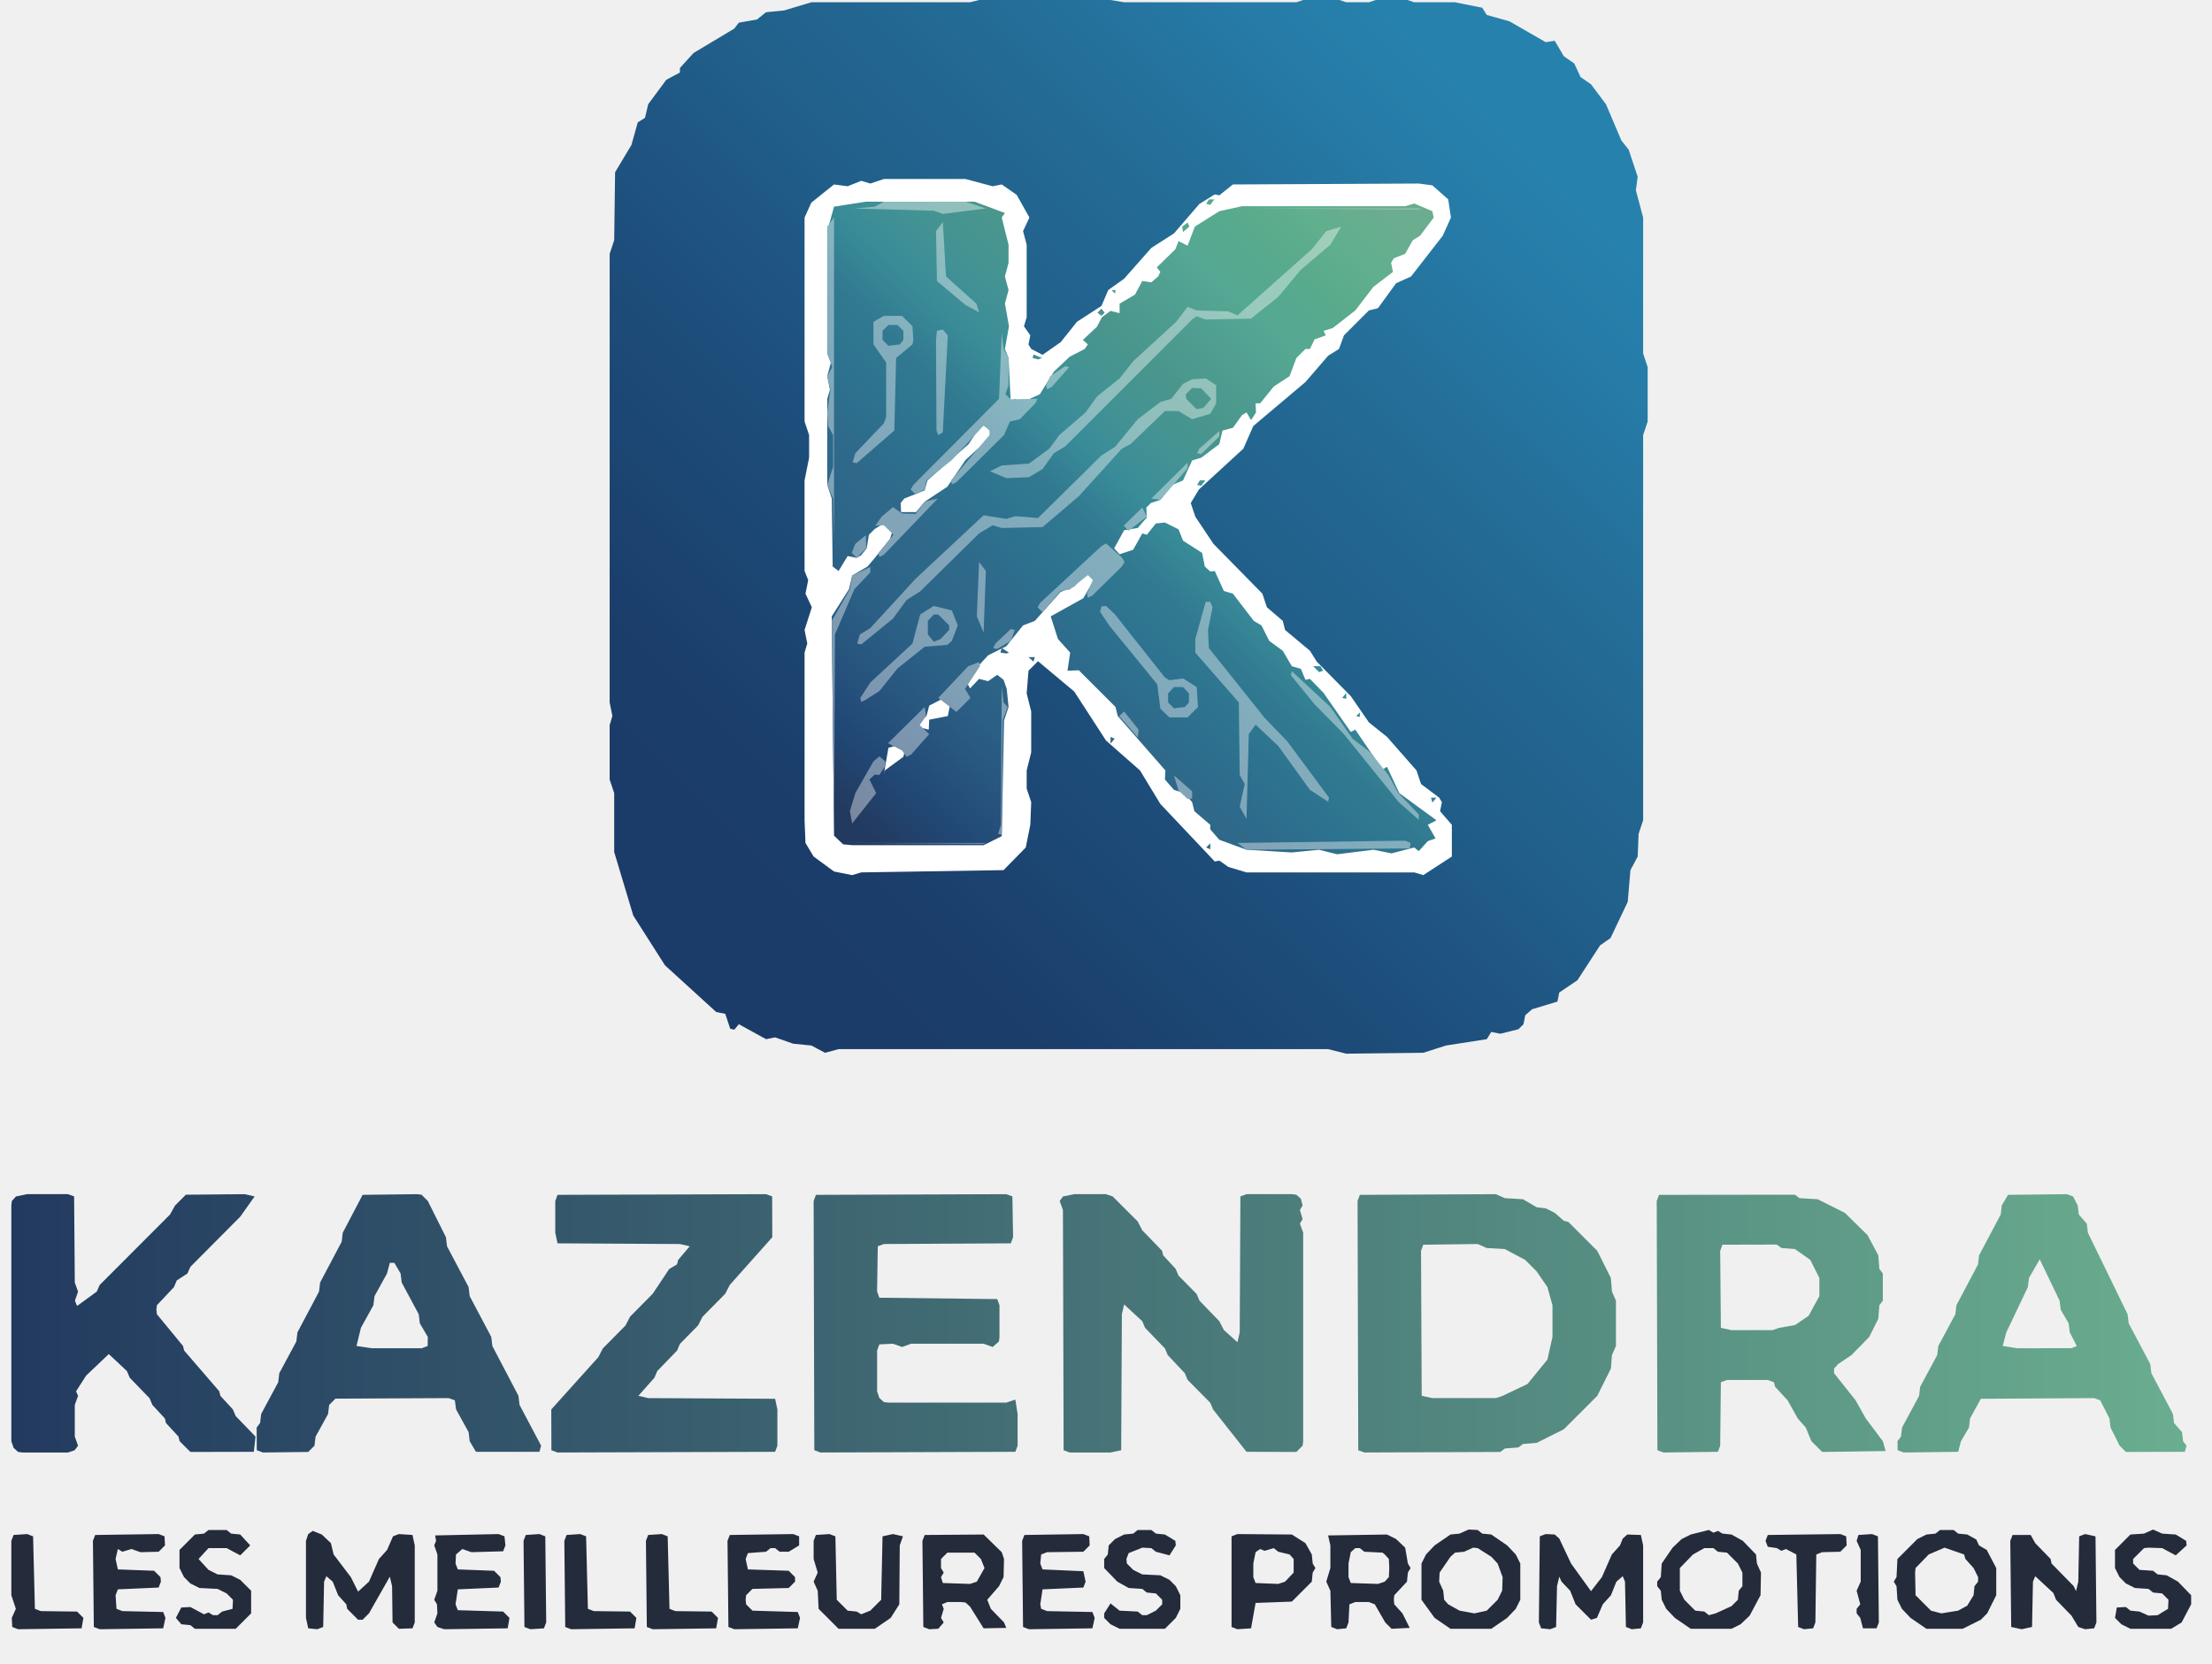
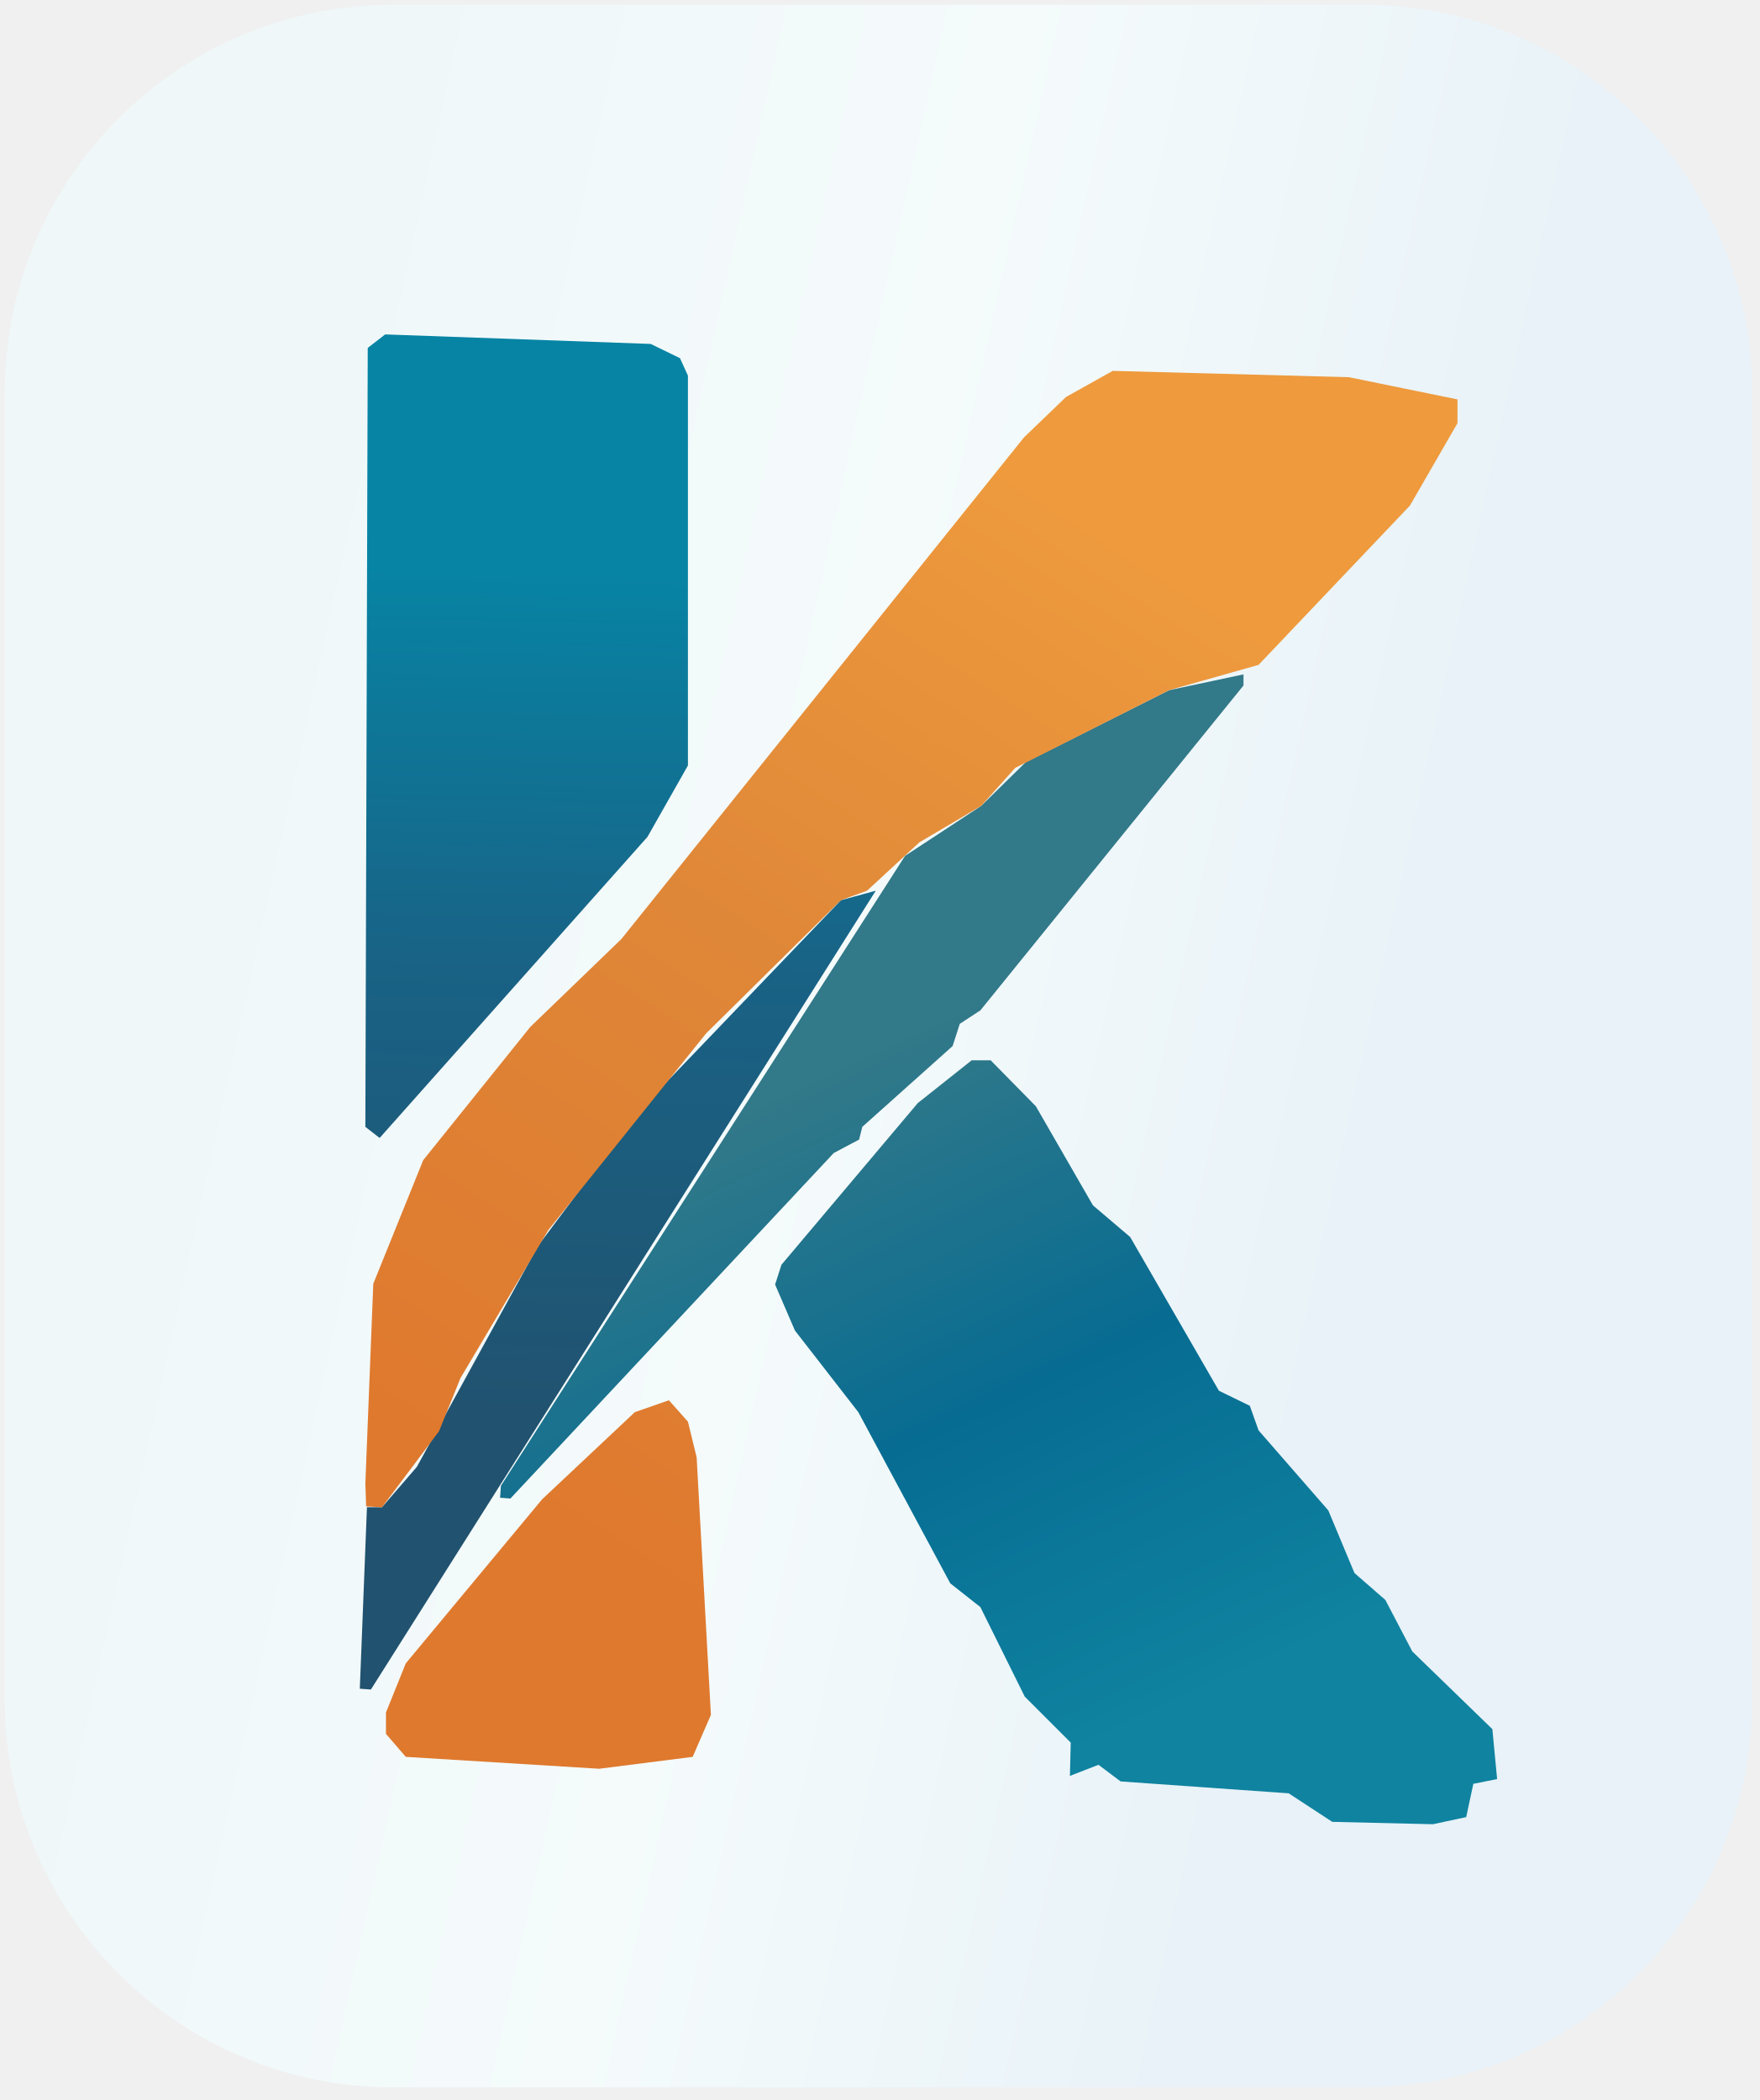
- <svg xmlns="http://www.w3.org/2000/svg" viewBox="264 113 488 367">
+ <svg xmlns="http://www.w3.org/2000/svg" viewBox="0 0 222 265">
  <defs>
-     <linearGradient id="gFond" gradientUnits="userSpaceOnUse" x1="-98.1" y1="98.6" x2="95.4" y2="-95.9">
-       <stop offset="0.05" stop-color="#1B3C69" />
-       <stop offset="0.15" stop-color="#1B3D6A" />
-       <stop offset="0.25" stop-color="#1C4572" />
-       <stop offset="0.35" stop-color="#1D4C79" />
-       <stop offset="0.45" stop-color="#1F5582" />
-       <stop offset="0.55" stop-color="#21608B" />
-       <stop offset="0.65" stop-color="#226791" />
-       <stop offset="0.75" stop-color="#24709A" />
-       <stop offset="0.85" stop-color="#267AA6" />
-       <stop offset="0.95" stop-color="#2682AD" />
+     <linearGradient id="gpastille" x1="4.4" y1="48.3" x2="225.3" y2="96.9" gradientUnits="userSpaceOnUse">
+       <stop offset="0.145" stop-color="#EFF7F9" />
+       <stop offset="0.496" stop-color="#F5FBFB" />
+       <stop offset="0.822" stop-color="#E8F2F8" />
    </linearGradient>
-     <linearGradient id="gK" gradientUnits="userSpaceOnUse" x1="-69.0" y1="72.8" x2="60.9" y2="-64.3">
-       <stop offset="0.031" stop-color="#223A5F" />
-       <stop offset="0.094" stop-color="#214774" />
-       <stop offset="0.156" stop-color="#26537D" />
-       <stop offset="0.219" stop-color="#2B5F85" />
-       <stop offset="0.281" stop-color="#2D6688" />
-       <stop offset="0.344" stop-color="#2E6A8B" />
-       <stop offset="0.406" stop-color="#2D7390" />
-       <stop offset="0.469" stop-color="#317990" />
-       <stop offset="0.531" stop-color="#398B98" />
-       <stop offset="0.594" stop-color="#439394" />
-       <stop offset="0.656" stop-color="#4A968D" />
-       <stop offset="0.719" stop-color="#4F9E91" />
-       <stop offset="0.781" stop-color="#55A893" />
-       <stop offset="0.844" stop-color="#57AA8C" />
-       <stop offset="0.906" stop-color="#60AF8D" />
-       <stop offset="0.969" stop-color="#6AAD8F" />
+     <linearGradient id="ghampe" x1="103.2" y1="108.0" x2="164.6" y2="238.8" gradientUnits="userSpaceOnUse">
+       <stop offset="0.174" stop-color="#327989" />
+       <stop offset="0.498" stop-color="#076C92" />
+       <stop offset="0.805" stop-color="#0F83A0" />
    </linearGradient>
-     <linearGradient id="gPistes" gradientUnits="userSpaceOnUse" x1="-69.0" y1="72.8" x2="60.9" y2="-64.3">
-       <stop offset="0.031" stop-color="#7A889F" />
-       <stop offset="0.094" stop-color="#7990AB" />
-       <stop offset="0.156" stop-color="#7C97B1" />
-       <stop offset="0.219" stop-color="#7F9FB5" />
-       <stop offset="0.281" stop-color="#81A3B7" />
-       <stop offset="0.344" stop-color="#81A5B9" />
-       <stop offset="0.406" stop-color="#81ABBC" />
-       <stop offset="0.469" stop-color="#83AEBC" />
-       <stop offset="0.531" stop-color="#88B9C1" />
-       <stop offset="0.594" stop-color="#8EBEBE" />
-       <stop offset="0.656" stop-color="#92C0BA" />
-       <stop offset="0.719" stop-color="#95C4BD" />
-       <stop offset="0.781" stop-color="#99CABE" />
-       <stop offset="0.844" stop-color="#9ACCBA" />
-       <stop offset="0.906" stop-color="#9FCFBA" />
-       <stop offset="0.969" stop-color="#A5CDBC" />
+     <linearGradient id="gjambe" x1="67.7" y1="42.6" x2="64.1" y2="213.5" gradientUnits="userSpaceOnUse">
+       <stop offset="0.168" stop-color="#0784A4" />
+       <stop offset="0.467" stop-color="#196285" />
+       <stop offset="0.808" stop-color="#21526F" />
    </linearGradient>
-     <linearGradient id="gMot" gradientUnits="userSpaceOnUse" x1="0" y1="0" x2="479" y2="0">
-       <stop offset="0" stop-color="#223A5F" />
-       <stop offset="1" stop-color="#6AAD8F" />
+     <linearGradient id="gorange" x1="160.6" y1="35.6" x2="44.4" y2="217.2" gradientUnits="userSpaceOnUse">
+       <stop offset="0.174" stop-color="#EE9A3D" />
+       <stop offset="0.490" stop-color="#DF8738" />
+       <stop offset="0.838" stop-color="#DF792E" />
    </linearGradient>
  </defs>
-   <g transform="translate(399,113)">
-     <path d="M179.0 232.3L162.0 232.5L158.0 231.5L50.0 231.5L47.0 232.3L44.0 230.7L40.0 230.3L36.0 228.9L34.0 229.3L28.0 226.0L27.0 227.2L26.1 227.0L25.0 223.7L23.0 223.3L11.7 213.0L4.7 202.0L0.5 188.0L0.5 175.0L-0.5 172.0L-0.5 160.0L0.1 158.0L-0.5 155.0L-0.5 56.0L0.5 53.0L0.7 38.0L4.3 32.0L5.7 27.0L7.3 26.0L8.0 23.0L12.0 17.6L15.0 16.0L15.0 15.0L18.0 11.7L27.0 6.3L28.0 5.0L32.0 4.3L34.0 2.7L38.0 2.3L44.0 0.5L79.0 0.5L83.0 -0.5L107.0 -0.5L113.0 0.5L151.0 0.5L154.0 -0.5L159.0 -0.5L162.0 0.5L167.0 0.5L170.0 -0.5L174.0 -0.5L177.0 0.5L186.0 0.5L192.0 1.7L193.0 3.3L198.0 4.7L206.0 9.3L208.0 9.0L210.0 12.4L212.3 14.0L213.7 17.0L216.0 18.6L219.3 23.0L222.7 31.0L224.3 33.0L226.3 39.0L225.9 42.0L227.5 48.0L227.5 78.0L228.5 81.0L228.5 93.0L227.5 96.0L227.5 181.0L226.5 184.0L226.3 189.0L224.7 192.0L224.1 199.0L220.3 207.0L218.0 208.6L213.0 216.3L209.0 219.0L208.6 221.0L203.0 222.7L201.5 224.0L201.1 226.0L200.0 227.1L196.0 228.1L194.0 227.7L193.0 229.3L184.0 230.7L179.0 232.3Z" fill="url(#gFond)" fill-rule="evenodd" />
-     <path d="M179.0 193.1L177.0 192.5L140.0 192.5L136.0 191.3L134.0 189.9L133.0 190.1L121.0 177.4L116.5 170.0L109.0 163.4L102.0 152.6L94.0 145.9L91.9 148.0L91.5 153.0L92.5 157.0L92.5 166.0L91.5 170.0L91.5 174.0L92.5 177.0L92.3 182.0L91.3 187.0L86.4 192.0L55.0 192.5L53.0 193.1L49.0 192.3L44.5 189.0L42.7 186.0L42.5 181.0L42.5 144.0L43.1 142.0L42.5 139.0L44.1 134.0L42.7 131.0L43.3 128.0L42.5 126.0L42.5 106.0L43.5 101.0L43.5 96.0L42.5 93.0L42.5 48.0L44.0 44.7L49.0 40.7L52.0 41.1L55.0 39.9L57.0 40.5L60.0 39.5L78.0 39.5L84.0 41.1L86.0 40.7L89.3 43.0L92.1 48.0L90.7 51.0L91.5 54.0L91.5 70.0L90.9 72.0L92.3 74.0L91.9 76.0L92.5 77.0L95.0 78.3L99.0 75.5L102.6 71.0L108.0 67.5L109.5 64.0L113.0 61.5L119.0 54.7L124.0 51.5L129.6 45.0L133.0 42.9L134.0 43.1L137.0 40.7L178.0 40.5L181.0 40.9L184.5 44.0L185.1 48.0L183.3 52.0L176.3 61.0L173.0 62.5L169.0 68.0L167.0 68.5L161.5 74.0L160.4 77.0L158.0 78.5L153.0 84.3L141.5 94.0L139.3 99.0L129.5 108.0L127.7 111.0L128.7 114.0L132.7 120.0L143.5 131.0L144.5 134.0L148.0 137.0L148.5 139.0L154.0 143.6L155.5 146.0L163.0 153.6L167.0 159.4L171.0 162.6L177.5 170.0L178.5 173.0L182.5 176.0L183.1 177.0L182.7 179.0L185.3 182.0L185.3 189.0L179.0 193.1Z" fill="#FFFFFF" fill-rule="evenodd" />
-     <path d="M132.0 45.2L131.1 45.0L131.7 44.0L132.9 44.0L132.0 45.2ZM172.0 188.3L168.0 187.5L160.0 188.5L156.0 187.5L150.0 188.1L140.0 187.5L134.0 185.3L132.0 183.0L132.0 182.0L128.5 179.0L128.0 177.0L126.3 175.0L124.0 174.3L122.0 172.0L122.1 170.0L111.6 158.0L111.1 156.0L103.0 147.9L100.5 148.0L101.1 144.0L98.4 141.0L96.8 136.0L104.0 132.0L106.3 128.0L106.3 127.0L105.0 126.0L102.0 129.4L99.0 130.6L93.3 137.0L90.7 138.0L87.0 142.6L83.0 144.6L78.0 150.0L79.0 151.9L81.0 149.8L83.0 150.3L85.0 148.9L86.4 150.0L87.1 152.0L87.5 156.0L86.5 159.0L86.0 184.5L82.0 186.5L53.0 186.5L51.0 186.3L49.0 184.4L48.5 136.0L52.3 130.0L53.0 127.0L56.4 125.0L58.0 123.1L61.3 119.0L62.3 116.0L62.0 114.3L58.0 116.7L56.7 118.0L56.2 121.0L55.0 122.5L54.0 123.1L52.0 122.7L50.0 126.0L48.7 125.0L48.5 110.0L47.5 107.0L47.5 88.0L48.1 86.0L47.5 83.0L48.3 80.0L47.5 78.0L47.5 51.0L49.0 45.6L56.0 44.5L80.0 44.5L86.7 47.0L86.0 48.0L87.5 54.0L87.5 58.0L86.7 61.0L87.5 64.0L86.7 67.0L87.6 72.0L86.7 77.0L87.5 79.0L88.0 89.0L88.9 88.0L90.0 89.0L94.4 87.0L97.5 82.0L101.0 78.7L104.3 77.0L105.0 76.0L103.9 75.0L107.0 72.1L108.1 70.0L110.0 68.6L112.0 69.1L112.0 67.0L115.4 65.0L117.0 62.0L119.0 62.3L120.5 61.0L121.0 60.0L120.2 59.0L124.3 55.0L125.0 53.2L127.0 54.2L128.6 50.0L134.0 46.6L139.0 45.5L175.0 45.5L177.0 44.9L181.0 46.6L181.3 48.0L178.3 52.0L176.7 53.0L175.0 56.0L172.5 57.0L171.9 58.0L172.3 60.0L168.0 63.3L164.0 68.5L159.0 72.4L157.0 73.0L157.5 74.0L155.0 74.9L154.0 77.0L153.0 77.0L151.0 79.0L149.5 83.0L146.0 85.3L143.0 89.0L142.0 89.0L142.1 91.0L141.0 92.7L140.0 91.0L139.0 91.6L137.0 94.4L134.7 95.0L134.0 98.0L130.0 101.0L128.0 101.6L126.0 106.0L123.6 107.0L121.0 110.3L118.9 111.0L117.9 112.0L118.0 114.2L116.0 116.5L113.0 117.0L110.8 121.0L112.0 122.3L115.0 121.3L117.0 117.7L118.0 118.0L120.0 115.5L122.0 115.3L125.0 116.8L126.0 119.3L130.2 122.0L130.8 125.0L132.0 126.1L133.0 126.0L135.0 130.4L137.0 131.0L141.6 137.0L143.3 138.0L145.0 141.4L148.0 143.6L150.0 147.0L152.0 147.6L153.0 150.0L154.0 149.8L157.0 152.9L163.0 161.5L164.0 161.0L170.0 169.8L171.0 169.2L173.7 175.0L181.9 181.0L180.0 182.0L181.7 185.0L180.0 185.6L178.0 187.8L177.0 187.0L172.0 188.3ZM126.0 51.2L125.8 50.0L127.0 49.1L127.4 50.0L126.0 51.2ZM111.0 64.8L110.2 64.0L111.1 64.0L111.0 64.8ZM108.0 69.7L107.1 69.0L108.0 68.1L108.7 69.0L108.0 69.7ZM94.0 79.3L92.8 79.0L93.0 78.2L94.9 79.0L94.0 79.3ZM67.1 113.0L69.0 110.7L74.0 107.4L78.0 101.5L84.0 96.0L83.0 94.5L82.0 93.9L81.0 94.5L78.7 98.0L69.6 106.0L69.0 108.2L64.5 110.0L63.7 111.0L63.8 113.0L67.1 113.0ZM130.0 107.2L129.1 107.0L129.7 106.0L130.9 106.0L130.0 107.2ZM110.2 126.0L110.0 124.9L108.0 126.0L107.4 125.0L108.2 124.0L106.8 124.0L108.0 126.0L110.2 126.0ZM87.0 144.2L85.7 144.0L86.0 143.0L87.6 144.0L87.0 144.2ZM93.0 146.0L91.9 145.0L93.3 145.0L93.0 146.0ZM156.0 148.3L154.7 147.0L156.3 147.0L156.9 148.0L156.0 148.3ZM69.9 161.0L70.0 158.8L74.1 158.0L74.7 155.0L76.1 154.0L75.2 153.0L70.0 155.7L69.4 158.0L65.6 161.0L67.0 160.3L69.9 161.0ZM162.0 154.2L161.1 154.0L162.0 152.9L162.0 154.2ZM165.0 158.2L164.2 158.0L165.0 157.2L165.0 158.2ZM110.0 164.1L110.0 162.6L110.9 163.0L110.0 164.1ZM60.2 170.0L64.3 167.0L65.0 163.9L61.0 165.0L60.0 170.8L60.2 170.0ZM181.0 177.1L180.7 176.0L181.9 176.0L181.0 177.1ZM132.0 187.4L131.1 187.0L132.0 186.1L132.0 187.4Z" fill="url(#gK)" fill-rule="evenodd" />
-     <path d="M73.0 47.2L71.0 46.5L53.5 46.0L58.0 45.6L60.0 44.5L73.0 44.5L78.0 44.5L82.5 46.0L73.0 47.2ZM178.0 46.2L139.5 46.0L178.5 46.0L178.0 46.2ZM49.0 119.5L48.8 110.0L47.5 107.0L48.8 103.0L48.8 96.0L47.7 94.0L47.5 91.0L48.2 86.0L47.5 83.0L48.6 81.0L47.5 78.0L47.5 50.0L49.0 48.0L49.0 119.5ZM81.0 68.9L78.0 67.3L71.7 62.0L71.5 51.0L73.0 49.0L73.7 61.0L80.4 67.0L81.0 68.9ZM92.0 105.3L87.0 105.5L83.4 104.0L86.0 102.7L92.0 102.3L96.5 99.0L98.7 96.0L104.5 91.0L107.0 87.5L112.0 83.5L115.0 79.7L124.5 71.0L127.0 67.7L129.0 68.5L136.0 68.7L138.0 69.6L154.4 55.0L157.6 51.0L160.9 50.0L158.5 54.0L152.0 59.5L147.0 65.5L141.0 70.3L131.0 70.5L129.0 69.8L128.0 70.5L100.0 98.5L97.5 100.0L95.0 103.5L92.0 105.3ZM54.0 102.2L53.1 102.0L53.7 100.0L60.0 93.4L60.5 92.0L60.5 80.0L57.7 76.0L57.7 71.0L60.0 69.7L64.0 69.7L66.3 72.0L66.5 75.0L66.3 76.0L62.7 79.0L62.3 95.0L54.0 102.2ZM63.5 76.0L64.3 75.0L64.3 73.0L63.0 71.7L61.0 71.7L59.7 73.0L59.7 75.0L61.0 76.3L63.5 76.0ZM73.0 95.4L72.0 96.0L71.6 95.0L71.5 75.0L71.7 73.0L73.0 72.7L74.1 74.0L73.0 95.4ZM67.0 109.1L65.9 108.0L66.5 107.0L85.4 88.0L86.0 73.4L86.4 77.0L87.5 79.0L87.5 85.0L86.8 87.0L88.0 88.1L93.9 88.0L93.4 89.0L90.0 92.5L87.8 93.0L86.5 96.0L76.0 106.4L75.0 106.9L74.8 106.0L83.3 96.0L83.3 95.0L82.0 93.9L75.0 101.5L69.4 106.0L69.0 108.0L67.0 109.1ZM97.0 85.4L96.0 85.9L95.8 85.0L96.7 83.0L100.0 80.8L100.9 81.0L97.0 85.4ZM55.0 142.2L54.1 142.0L54.7 140.0L57.0 138.6L67.0 127.7L82.0 113.7L87.0 114.5L89.0 113.9L94.0 114.3L108.0 100.5L111.0 98.6L116.0 92.5L121.0 88.7L123.4 88.0L126.0 84.7L128.0 83.7L131.0 83.5L133.3 85.0L133.3 89.0L132.0 91.3L128.0 92.5L125.0 90.7L122.0 90.7L114.4 98.0L112.5 99.0L103.0 109.5L95.0 116.3L86.0 116.5L84.0 115.9L81.0 117.7L68.0 130.5L65.0 132.4L62.0 136.5L55.0 142.2ZM130.5 90.0L132.2 88.0L130.0 85.7L128.0 85.6L126.6 87.0L126.7 88.0L129.0 90.3L130.5 90.0ZM130.0 100.2L129.1 100.0L129.6 99.0L134.0 95.1L134.0 96.3L130.0 100.2ZM121.0 110.3L119.0 110.0L127.0 102.1L127.0 103.3L121.0 110.3ZM60.0 122.4L59.0 122.9L58.8 122.0L62.1 118.0L60.0 115.9L58.1 116.0L59.5 114.0L62.0 111.9L64.0 113.3L67.0 113.4L69.0 110.7L71.9 110.0L60.0 122.4ZM114.0 117.1L112.9 116.0L117.0 112.0L118.0 114.0L114.0 117.1ZM54.0 123.1L52.9 122.0L53.7 120.0L56.0 118.1L56.1 121.0L54.0 123.1ZM95.0 135.1L93.9 134.0L94.5 133.0L108.0 120.5L109.0 119.9L112.5 123.0L113.1 124.0L112.5 125.0L106.0 131.4L105.0 131.9L104.8 131.0L106.1 128.0L105.0 126.9L101.0 130.1L99.0 130.4L95.0 135.1ZM82.0 139.6L80.5 136.0L81.0 124.0L82.5 126.0L82.0 139.6ZM49.0 183.6L48.5 137.0L52.5 130.0L53.0 127.0L57.0 125.1L57.0 126.3L53.5 130.0L49.2 140.0L49.0 183.6ZM140.0 180.7L138.5 178.0L139.6 173.0L138.5 171.0L138.3 155.0L128.7 144.0L128.7 141.0L131.0 132.8L132.0 132.8L132.5 134.0L131.5 139.0L131.7 143.0L144.0 158.4L149.0 163.6L158.2 176.0L158.0 176.9L154.0 174.3L147.0 164.6L142.0 159.9L140.5 162.0L140.0 180.7ZM56.0 154.4L55.0 154.9L54.8 154.0L57.0 150.6L66.3 142.0L68.0 135.6L71.0 133.7L75.0 134.7L76.3 138.0L75.0 141.4L74.0 142.3L69.0 142.7L63.0 147.5L59.0 152.5L56.0 154.4ZM127.0 158.3L123.0 158.3L121.0 156.4L120.3 151.0L109.7 138.0L107.7 135.0L108.0 133.8L109.0 133.7L111.0 135.6L122.0 149.5L123.0 150.1L126.0 149.7L129.0 151.6L129.3 156.0L127.0 158.3ZM72.5 141.0L74.4 139.0L74.4 138.0L72.0 135.6L71.0 135.6L69.7 137.0L69.7 140.0L71.0 141.6L72.5 141.0ZM85.0 143.2L84.1 143.0L84.6 142.0L88.0 138.8L88.9 139.0L88.0 141.4L85.0 143.2ZM76.0 157.1L72.0 154.0L78.6 147.0L81.0 146.1L81.2 147.0L77.9 152.0L79.1 154.0L76.0 157.1ZM178.0 180.9L173.6 177.0L161.5 162.0L155.0 155.4L149.8 149.0L150.0 148.1L158.5 156.0L163.4 163.0L167.3 166.0L171.3 171.0L173.5 175.0L178.0 179.7L178.0 180.9ZM86.0 184.2L85.2 184.0L85.8 182.0L86.0 151.5L86.4 155.0L87.3 156.0L86.2 159.0L86.0 184.2ZM126.4 156.0L127.3 155.0L127.3 153.0L126.0 151.6L124.0 151.6L122.7 153.0L122.7 155.0L124.0 156.3L126.4 156.0ZM66.0 166.5L65.0 167.0L64.0 165.6L60.9 164.0L69.0 156.0L69.3 158.0L67.9 160.0L70.0 162.0L66.0 166.5ZM116.0 162.7L111.9 158.0L113.0 157.0L116.2 161.0L116.0 162.7ZM53.0 181.7L52.5 179.0L53.7 175.0L57.7 168.0L59.0 166.9L60.3 168.0L60.3 169.0L59.0 171.0L58.0 170.9L56.8 172.0L58.3 175.0L53.0 181.7ZM128.0 176.2L127.0 176.3L125.0 174.4L124.0 171.1L128.0 174.6L128.0 176.2ZM82.0 186.2L51.4 186.0L82.6 186.0L82.0 186.2ZM176.0 187.2L140.0 187.5L138.0 186.0L175.0 185.5L176.2 186.0L176.0 187.2Z" fill="url(#gPistes)" fill-rule="evenodd" />
-   </g>
-   <g transform="translate(267,377)">
-     <path d="M53.00 56.35L39.00 56.38L36.62 54.00L36.38 53.00L33.62 50.00L33.38 49.00L30.62 46.00L30.00 44.53L25.62 40.00L25.00 38.53L21.00 34.78L16.00 39.53L13.78 43.00L14.22 44.00L13.50 46.00L13.50 53.00L14.22 55.00L13.47 56.00L12.00 56.50L2.00 56.50L1.00 56.38L0.00 55.47L-0.50 54.00L-0.50 2.00L-0.38 1.00L0.53 0.00L3.00 -0.50L12.00 -0.50L13.35 0.00L13.50 19.00L14.22 21.00L13.53 23.00L14.00 24.17L18.35 21.00L19.00 19.53L34.50 4.00L35.62 2.00L38.00 -0.38L51.00 -0.50L53.17 0.00L50.00 4.47L39.00 15.53L38.35 17.00L36.00 18.53L35.38 20.00L31.62 24.00L31.50 25.00L31.62 26.00L37.38 33.00L37.62 34.00L45.38 43.00L45.62 44.00L48.38 47.00L49.00 48.47L53.38 53.00L53.00 56.35Z" fill="url(#gMot)" fill-rule="evenodd" />
-     <path d="M116.00 56.35L102.00 56.35L100.62 54.00L100.38 52.00L97.62 47.00L97.35 45.00L96.00 44.50L71.00 44.62L69.62 46.00L69.38 48.00L66.62 53.00L66.38 55.00L65.00 56.38L55.00 56.50L53.65 56.00L53.62 51.00L54.38 50.00L54.62 48.00L58.38 41.00L58.62 39.00L62.38 32.00L62.62 30.00L67.38 21.00L67.62 19.00L72.38 10.00L72.62 8.00L77.00 -0.35L89.00 -0.50L90.00 -0.38L91.38 1.00L95.38 9.00L95.62 11.00L100.38 20.00L100.62 22.00L105.38 31.00L105.62 33.00L111.38 44.00L111.62 46.00L116.38 55.00L116.00 56.35ZM91.35 33.00L91.38 31.00L89.62 28.00L89.38 26.00L85.62 19.00L85.38 17.00L84.00 14.65L83.00 14.65L82.38 17.00L79.62 22.00L79.38 24.00L76.62 29.00L75.65 33.00L79.00 33.50L90.00 33.50L91.35 33.00Z" fill="url(#gMot)" fill-rule="evenodd" />
-     <path d="M168.00 56.35L120.00 56.50L118.65 56.00L118.62 47.00L129.00 35.47L130.00 33.53L135.00 28.47L136.00 26.53L141.00 21.47L144.65 16.00L146.35 15.00L146.62 14.00L149.17 11.00L147.00 10.50L120.00 10.35L119.50 8.00L119.50 1.00L120.00 -0.35L166.00 -0.50L167.35 0.00L167.38 9.00L158.00 19.53L157.00 21.47L152.00 26.53L151.00 28.47L147.00 32.53L146.38 34.00L142.00 38.53L141.38 40.00L137.83 44.00L140.00 44.50L168.00 44.65L168.50 47.00L168.50 55.00L168.00 56.35Z" fill="url(#gMot)" fill-rule="evenodd" />
-     <path d="M221.00 56.35L178.00 56.50L176.65 56.00L176.50 1.00L177.00 -0.35L219.00 -0.50L220.35 0.00L220.50 9.00L220.00 10.35L192.00 10.50L190.65 11.00L190.50 21.00L191.00 22.35L217.00 22.65L217.50 24.00L217.50 31.00L217.38 32.00L216.00 33.22L214.00 32.50L198.00 32.50L196.00 33.22L194.00 32.50L191.00 32.65L190.50 34.00L190.50 43.00L191.00 44.47L192.00 45.38L193.00 45.50L219.00 45.50L221.00 44.83L221.50 48.00L221.50 55.00L221.00 56.35Z" fill="url(#gMot)" fill-rule="evenodd" />
-     <path d="M283.00 56.38L272.00 56.35L264.62 47.00L264.00 45.53L259.00 40.47L258.38 39.00L254.62 35.00L254.00 33.53L249.62 29.00L249.00 27.53L245.00 23.83L244.50 26.00L244.35 56.00L242.00 56.50L233.00 56.50L231.65 56.00L231.50 3.00L230.78 1.00L231.53 0.00L234.00 -0.50L241.00 -0.50L242.47 0.00L248.00 5.53L249.00 7.47L253.38 12.00L253.62 13.00L256.38 16.00L257.00 17.47L261.00 21.53L261.62 23.00L266.00 27.53L267.00 29.47L270.00 32.17L270.50 30.00L270.65 0.00L272.00 -0.50L282.00 -0.50L283.00 -0.38L284.00 0.53L284.38 2.00L283.78 3.00L284.38 5.00L283.78 6.00L284.50 8.00L284.50 54.00L284.38 55.00L283.00 56.38Z" fill="url(#gMot)" fill-rule="evenodd" />
-     <path d="M328.00 56.38L298.00 56.50L296.65 56.00L296.50 1.00L297.00 -0.35L327.00 -0.50L329.00 0.38L333.00 0.62L336.00 2.38L338.00 2.62L340.00 3.62L342.00 5.38L343.00 5.62L349.38 12.00L352.38 18.00L352.62 21.00L353.50 23.00L353.50 33.00L352.62 35.00L352.38 38.00L349.38 44.00L342.00 51.38L336.00 54.38L333.00 54.62L332.00 55.38L329.00 55.62L328.00 56.38ZM328.50 44.00L334.00 41.38L338.38 36.00L339.50 31.00L339.50 24.00L338.38 20.00L336.00 16.53L333.47 14.00L329.00 11.62L325.00 11.38L323.00 10.50L311.00 10.65L310.50 12.00L310.65 44.00L313.00 44.50L327.00 44.50L328.50 44.00Z" fill="url(#gMot)" fill-rule="evenodd" />
-     <path d="M413.00 56.18L399.00 56.38L396.62 54.00L395.38 51.00L393.62 49.00L391.38 45.00L388.62 42.00L388.35 41.00L387.00 40.50L378.00 40.50L376.65 41.00L376.50 55.00L376.00 56.35L364.00 56.50L362.65 56.00L362.50 1.00L363.00 -0.35L393.00 -0.38L394.00 0.38L398.00 0.62L404.00 3.62L409.00 8.53L411.38 13.00L411.62 16.00L412.38 17.00L412.38 23.00L411.62 24.00L411.38 27.00L409.38 31.00L405.47 35.00L402.50 37.00L401.62 38.00L401.62 39.00L406.38 45.00L408.62 49.00L412.38 54.00L413.00 56.18ZM389.50 29.00L393.00 28.38L396.00 26.35L398.38 22.00L398.38 18.00L396.38 14.00L393.00 11.62L390.00 11.38L389.00 10.62L377.00 10.65L376.50 12.00L376.65 29.00L379.00 29.50L388.00 29.50L389.50 29.00Z" fill="url(#gMot)" fill-rule="evenodd" />
-     <path d="M479.00 56.35L466.00 56.38L464.62 55.00L462.62 51.00L462.38 49.00L460.35 45.00L459.00 44.50L434.00 44.65L431.62 49.00L431.38 51.00L429.62 54.00L429.00 56.35L417.00 56.50L415.65 56.00L415.62 54.00L416.38 53.00L416.62 51.00L420.38 44.00L420.62 42.00L424.38 35.00L424.62 33.00L428.38 26.00L428.62 24.00L433.38 15.00L433.62 13.00L438.38 4.00L438.62 2.00L440.00 -0.35L453.00 -0.50L454.35 0.00L455.38 2.00L455.62 4.00L457.38 6.00L457.62 8.00L466.38 26.00L466.62 28.00L471.38 37.00L471.62 39.00L476.38 48.00L476.62 50.00L478.38 52.00L478.62 54.00L479.38 55.00L479.00 56.35ZM455.17 33.00L453.62 30.00L453.38 28.00L451.62 25.00L451.38 23.00L447.00 13.88L444.62 18.00L444.38 20.00L439.62 30.00L438.83 33.00L442.00 33.50L454.00 33.48L455.17 33.00Z" fill="url(#gMot)" fill-rule="evenodd" />
-   </g>
-   <path d="M316.0 472.4L307.0 472.4L306.0 471.6L304.0 471.4L302.8 470.0L304.0 467.7L306.0 467.6L309.0 469.2L310.0 468.8L311.0 469.4L312.0 469.4L313.0 468.6L315.3 468.0L315.4 466.0L314.0 464.6L312.0 463.6L308.0 463.4L306.0 462.4L304.6 461.0L303.6 459.0L303.6 455.0L307.0 451.6L309.0 451.4L310.0 450.6L314.0 450.6L315.0 451.4L317.0 451.6L319.2 454.0L317.0 456.2L314.0 454.6L310.0 454.6L307.8 457.0L310.0 459.4L312.0 460.4L315.0 460.6L317.0 461.6L319.4 464.0L319.4 469.0L316.0 472.4ZM355.0 472.3L352.0 472.4L350.6 471.0L350.5 463.0L350.0 460.9L345.4 469.0L344.0 470.4L343.0 470.4L340.6 468.0L340.4 467.0L338.6 465.0L337.4 462.0L336.0 460.8L335.5 462.0L335.3 472.0L334.0 472.5L332.0 472.3L331.5 470.0L331.5 453.0L332.0 451.5L333.0 450.8L335.0 451.6L337.0 453.5L337.6 456.0L341.4 461.0L343.0 464.2L345.4 462.0L347.6 457.0L349.4 455.0L350.7 452.0L352.0 451.5L355.0 451.7L355.5 454.0L355.5 471.0L355.0 472.3ZM521.0 472.4L511.0 472.4L509.0 471.4L507.6 470.0L507.6 469.0L509.0 466.8L511.0 468.4L515.0 468.6L516.0 469.4L517.0 469.4L519.0 468.4L520.4 467.0L520.4 466.0L519.0 464.6L517.0 464.4L516.0 463.6L513.0 463.4L510.5 462.0L507.6 459.0L507.6 457.0L508.4 456.0L508.6 454.0L510.0 452.6L512.0 451.6L514.0 451.4L515.0 450.6L518.0 450.6L519.0 451.4L521.0 451.6L523.3 453.0L523.4 454.0L522.0 456.2L519.0 455.4L518.0 454.6L516.0 454.5L513.0 455.7L512.5 457.0L512.6 458.0L514.0 459.4L516.0 460.4L520.0 460.6L522.0 461.6L523.4 463.0L524.4 465.0L524.4 468.0L523.4 470.0L521.0 472.4ZM593.0 472.4L584.0 472.4L580.5 470.0L577.6 466.0L577.6 458.0L578.6 456.0L580.5 454.0L584.0 451.6L586.0 451.4L588.0 450.5L590.0 450.6L591.0 451.4L593.0 451.6L596.5 454.0L598.4 456.0L599.4 458.0L599.4 466.0L598.4 468.0L596.5 470.0L593.0 472.4ZM646.0 472.4L637.0 472.4L633.5 470.0L631.6 468.0L630.6 466.0L630.4 464.0L629.6 463.0L629.6 462.0L630.4 461.0L630.6 458.0L633.0 454.5L635.0 452.6L637.0 451.6L641.0 450.6L642.0 451.2L643.0 450.8L644.0 451.4L646.0 451.6L648.5 453.0L651.4 456.0L651.6 458.0L652.5 460.0L652.4 465.0L650.0 469.5L648.0 471.4L646.0 472.4ZM697.0 472.4L689.0 472.4L685.5 470.0L683.6 468.0L682.6 466.0L682.4 463.0L681.8 462.0L682.4 461.0L682.6 457.0L687.0 452.6L689.0 451.6L691.0 451.4L692.0 450.6L695.0 450.6L696.0 451.4L698.0 451.6L700.0 452.7L700.6 454.0L702.3 455.0L704.4 459.0L704.4 465.0L702.4 469.0L701.0 470.4L697.0 472.4ZM743.0 472.4L734.0 472.4L732.0 471.4L730.6 470.0L731.0 467.7L733.0 467.6L734.0 468.4L736.0 468.6L738.0 469.5L740.0 469.4L742.3 468.0L742.4 466.0L741.0 464.6L739.0 464.4L738.0 463.6L735.0 463.4L733.0 462.4L731.6 461.0L730.6 459.0L730.6 455.0L734.0 451.6L737.0 451.4L739.0 450.5L741.0 451.4L744.0 451.6L746.3 453.0L746.4 454.0L744.0 456.2L741.0 454.6L738.0 454.5L737.0 454.6L734.6 457.0L734.6 458.0L736.0 459.4L739.0 459.6L740.0 460.4L742.0 460.6L744.5 462.0L747.4 465.0L747.4 467.0L745.3 471.0L743.0 472.4ZM282.0 472.3L268.0 472.5L266.7 472.0L266.6 470.0L267.5 468.0L266.5 465.0L266.5 453.0L267.0 451.7L270.0 451.5L271.3 452.0L271.7 468.0L273.0 468.5L281.0 468.6L282.4 470.0L282.0 472.3ZM300.0 472.3L286.0 472.5L284.7 472.0L284.5 453.0L285.0 451.7L299.0 451.5L300.3 452.0L300.4 454.0L299.0 455.4L295.0 455.5L293.0 454.8L291.0 455.4L290.0 454.8L289.5 457.0L290.0 459.3L298.0 459.6L299.4 461.0L299.5 462.0L299.0 463.3L290.0 463.7L289.5 465.0L289.7 468.0L291.0 468.5L300.0 468.7L300.5 470.0L300.0 472.3ZM376.0 472.3L362.0 472.5L360.5 472.0L359.8 471.0L360.5 469.0L360.4 467.0L359.8 466.0L360.5 464.0L360.5 456.0L359.8 454.0L360.2 453.0L360.0 451.8L374.0 451.5L375.3 452.0L375.5 454.0L375.0 455.3L368.0 455.5L366.0 454.8L364.6 456.0L364.5 458.0L365.0 459.3L373.0 459.6L374.4 461.0L374.5 462.0L374.0 463.3L365.0 463.7L364.5 467.0L365.0 468.3L375.0 468.6L376.4 470.0L376.0 472.3ZM384.0 472.3L381.0 472.5L379.7 472.0L379.5 453.0L380.0 451.7L383.0 451.5L384.3 452.0L384.5 471.0L384.0 472.3ZM404.0 472.3L390.0 472.5L388.7 472.0L388.5 453.0L389.0 451.7L392.0 451.5L393.3 452.0L393.7 468.0L395.0 468.5L403.0 468.6L404.4 470.0L404.0 472.3ZM422.0 472.3L408.0 472.5L406.7 472.0L406.5 453.0L407.0 451.7L410.0 451.5L411.3 452.0L411.7 468.0L413.0 468.5L421.0 468.6L422.4 470.0L422.0 472.3ZM440.0 472.3L426.0 472.5L424.7 472.0L424.5 453.0L425.0 451.7L439.0 451.5L440.3 452.0L440.3 454.0L438.0 455.4L436.0 455.4L435.0 454.6L434.0 454.6L433.0 455.4L429.0 455.7L428.5 457.0L429.0 459.3L438.0 459.6L439.4 461.0L439.4 462.0L438.0 463.4L430.0 463.6L428.6 465.0L428.5 466.0L428.6 467.0L430.0 468.4L440.0 468.7L440.5 470.0L440.0 472.3ZM457.0 472.4L449.0 472.4L444.6 468.0L444.4 464.0L443.5 462.0L444.4 460.0L443.5 457.0L443.5 453.0L444.0 451.7L447.0 451.5L448.3 452.0L448.6 466.0L451.0 468.4L453.0 468.6L454.0 469.2L456.0 468.4L458.4 466.0L458.7 452.0L461.0 451.5L463.2 452.0L462.5 454.0L462.4 467.0L460.5 470.0L457.0 472.4ZM486.0 472.2L481.0 472.3L478.0 467.5L477.0 466.6L476.0 466.5L473.0 466.5L471.8 467.0L472.2 468.0L471.6 470.0L472.2 471.0L471.0 472.4L469.0 472.5L467.7 472.0L467.5 453.0L468.0 451.7L481.0 451.6L485.0 455.5L485.5 457.0L485.4 461.0L484.4 463.0L481.8 466.0L482.6 468.0L485.5 471.0L486.0 472.2ZM505.0 472.3L491.0 472.5L489.7 472.0L489.5 453.0L490.0 451.7L503.0 451.5L504.3 452.0L504.4 454.0L503.0 455.4L495.0 455.5L493.7 456.0L493.5 458.0L494.0 459.3L503.0 459.7L503.5 462.0L503.0 463.3L494.0 463.7L493.5 467.0L493.7 468.0L495.0 468.5L505.0 468.7L505.5 470.0L505.0 472.3ZM540.0 472.3L537.0 472.5L535.7 472.0L535.7 452.0L537.0 451.5L549.0 451.6L552.0 453.5L553.4 456.0L553.6 458.0L554.2 459.0L553.6 460.0L553.4 462.0L549.0 466.4L541.0 466.7L540.0 472.3ZM575.0 472.2L571.0 472.4L569.6 471.0L567.3 467.0L566.0 466.5L563.0 466.5L561.7 467.0L561.5 471.0L561.0 472.3L559.0 472.5L557.7 472.0L557.5 464.0L556.6 462.0L557.5 459.0L557.5 454.0L557.0 451.8L570.0 451.6L572.0 452.6L574.0 454.5L574.6 458.0L575.2 459.0L574.6 460.0L574.4 462.0L571.6 465.0L571.5 466.0L571.6 467.0L573.4 469.0L575.0 472.2ZM626.0 472.3L624.0 472.5L622.7 472.0L622.5 462.0L622.0 460.8L620.6 462.0L619.4 465.0L617.6 467.0L616.3 470.0L615.0 470.4L611.6 467.0L610.4 464.0L608.5 462.0L608.0 460.9L607.5 463.0L607.3 472.0L606.0 472.5L604.0 472.3L603.5 471.0L603.7 452.0L605.0 451.5L607.0 451.6L608.0 452.5L610.6 458.0L615.0 464.1L617.4 461.0L619.6 456.0L621.4 454.0L622.0 452.5L623.0 451.6L626.0 451.7L626.5 454.0L626.5 471.0L626.0 472.3ZM664.0 472.3L662.0 472.5L660.7 472.0L660.3 456.0L658.0 454.8L657.0 455.2L656.0 454.6L654.0 454.3L653.5 453.0L654.0 451.7L670.0 451.5L671.3 452.0L671.4 454.0L670.0 455.4L666.0 455.5L664.7 456.0L664.5 471.0L664.0 472.3ZM678.0 472.3L675.0 472.3L674.4 470.0L673.6 469.0L673.6 468.0L674.4 467.0L673.6 464.0L674.5 462.0L674.5 455.0L673.6 453.0L674.0 451.7L677.0 451.5L678.3 452.0L678.5 471.0L678.0 472.3ZM726.0 472.3L724.0 472.5L722.5 472.0L721.0 469.5L717.6 466.0L717.0 464.5L713.0 460.8L712.5 462.0L712.3 472.0L710.0 472.5L707.7 472.0L707.5 453.0L708.0 451.7L712.0 451.7L713.0 453.5L716.4 457.0L716.6 458.0L721.5 463.0L722.0 464.1L722.5 462.0L722.7 452.0L724.0 451.5L726.3 452.0L726.5 471.0L726.0 472.3ZM547.5 462.0L549.4 460.0L549.4 457.0L548.5 456.0L546.0 455.4L545.0 454.6L543.0 455.2L542.0 454.8L541.0 455.5L540.5 458.0L540.5 461.0L541.0 462.3L546.0 462.5L547.5 462.0ZM569.5 462.0L570.4 461.0L570.5 459.0L570.4 457.0L569.5 456.0L569.0 455.6L565.0 455.4L564.0 454.6L563.0 454.6L562.0 455.5L561.5 458.0L561.5 461.0L562.0 462.3L568.0 462.5L569.5 462.0ZM589.3 469.0L592.0 468.4L594.4 466.0L595.4 464.0L595.5 461.0L594.4 458.0L593.0 456.5L590.0 454.6L589.0 454.5L587.0 455.4L585.0 455.6L584.0 456.5L581.6 460.0L581.5 462.0L582.4 464.0L582.6 466.0L583.5 467.0L586.0 468.4L589.3 469.0ZM642.5 469.0L646.0 467.4L647.4 466.0L647.6 464.0L648.4 463.0L648.4 460.0L647.4 458.0L645.0 455.6L643.0 455.4L642.0 454.6L640.0 454.6L637.5 456.0L634.6 459.0L634.6 464.0L635.6 466.0L638.0 468.4L640.0 468.6L641.0 469.4L642.5 469.0ZM692.3 469.0L696.0 468.4L698.0 467.3L699.4 465.0L699.6 463.0L700.4 462.0L700.4 461.0L699.4 459.0L697.6 457.0L697.3 456.0L693.0 454.5L689.5 456.0L686.6 459.0L686.5 460.0L686.6 465.0L690.0 468.4L692.3 469.0ZM479.5 462.0L481.2 459.0L480.4 457.0L479.0 455.6L473.0 455.6L471.6 457.0L471.6 459.0L472.2 460.0L471.6 461.0L472.0 462.3L478.0 462.5L479.5 462.0Z" fill="#242B3B" fill-rule="evenodd" />
+   <rect x="0.6" y="0.6" width="220.5" height="262.8" rx="49.0" ry="49.0" fill="url(#gpastille)" />
+   <path d="M64.4 189.1 L63.1 189.0 L63.2 187.5 L114.2 108.0 L123.8 101.7 L129.4 96.2 L147.5 87.1 L156.9 85.1 L156.9 86.5 L123.7 127.5 L121.1 129.2 L120.2 132.0 L108.8 142.2 L108.4 143.8 L105.2 145.5 L64.4 189.1 Z" fill="url(#ghampe)" />
+   <path d="M180.8 230.2 L168.1 229.9 L162.6 226.3 L141.4 224.8 L138.6 222.7 L135.0 224.1 L135.1 219.9 L129.3 214.1 L123.7 202.8 L119.9 199.8 L108.3 178.2 L100.3 167.9 L97.8 162.1 L98.6 159.6 L115.8 139.2 L122.6 133.8 L125.0 133.8 L130.7 139.6 L137.9 152.1 L142.6 156.1 L153.8 175.5 L157.7 177.4 L158.8 180.5 L167.6 190.6 L170.9 198.5 L174.8 201.9 L178.2 208.4 L188.3 218.2 L188.9 224.5 L185.9 225.1 L185.0 229.3 L180.8 230.2 Z" fill="url(#ghampe)" />
+   <path d="M46.8 213.2 L45.4 213.1 L46.3 190.2 L48.2 190.2 L52.6 185.1 L67.9 157.2 L80.7 140.1 L106.1 113.6 L110.5 112.4 L46.8 213.2 Z" fill="url(#gjambe)" />
+   <path d="M47.9 143.6 L46.1 142.2 L46.4 43.9 L48.6 42.2 L82.1 43.4 L85.8 45.2 L86.8 47.4 L86.8 96.6 L81.7 105.6 L47.9 143.6 Z" fill="url(#gjambe)" />
+   <path d="M48.2 190.2 L46.2 190.1 L46.1 187.2 L47.1 162.0 L53.4 146.4 L66.9 129.6 L78.4 118.5 L129.2 55.2 L134.5 50.1 L140.4 46.8 L170.2 47.6 L183.9 50.4 L183.9 53.4 L177.9 63.8 L158.8 83.9 L147.5 87.1 L128.1 96.9 L123.8 101.7 L116.0 106.3 L109.4 112.4 L106.1 113.6 L89.1 130.4 L69.2 155.2 L58.1 173.9 L55.4 180.6 L48.2 190.2 Z" fill="url(#gorange)" />
+   <path d="M75.6 223.2 L51.2 221.7 L48.7 218.8 L48.7 216.1 L51.2 209.9 L68.4 189.2 L80.1 178.2 L84.4 176.7 L86.8 179.4 L87.9 183.9 L89.7 216.4 L87.4 221.7 L75.6 223.2 Z" fill="url(#gorange)" />
</svg>
